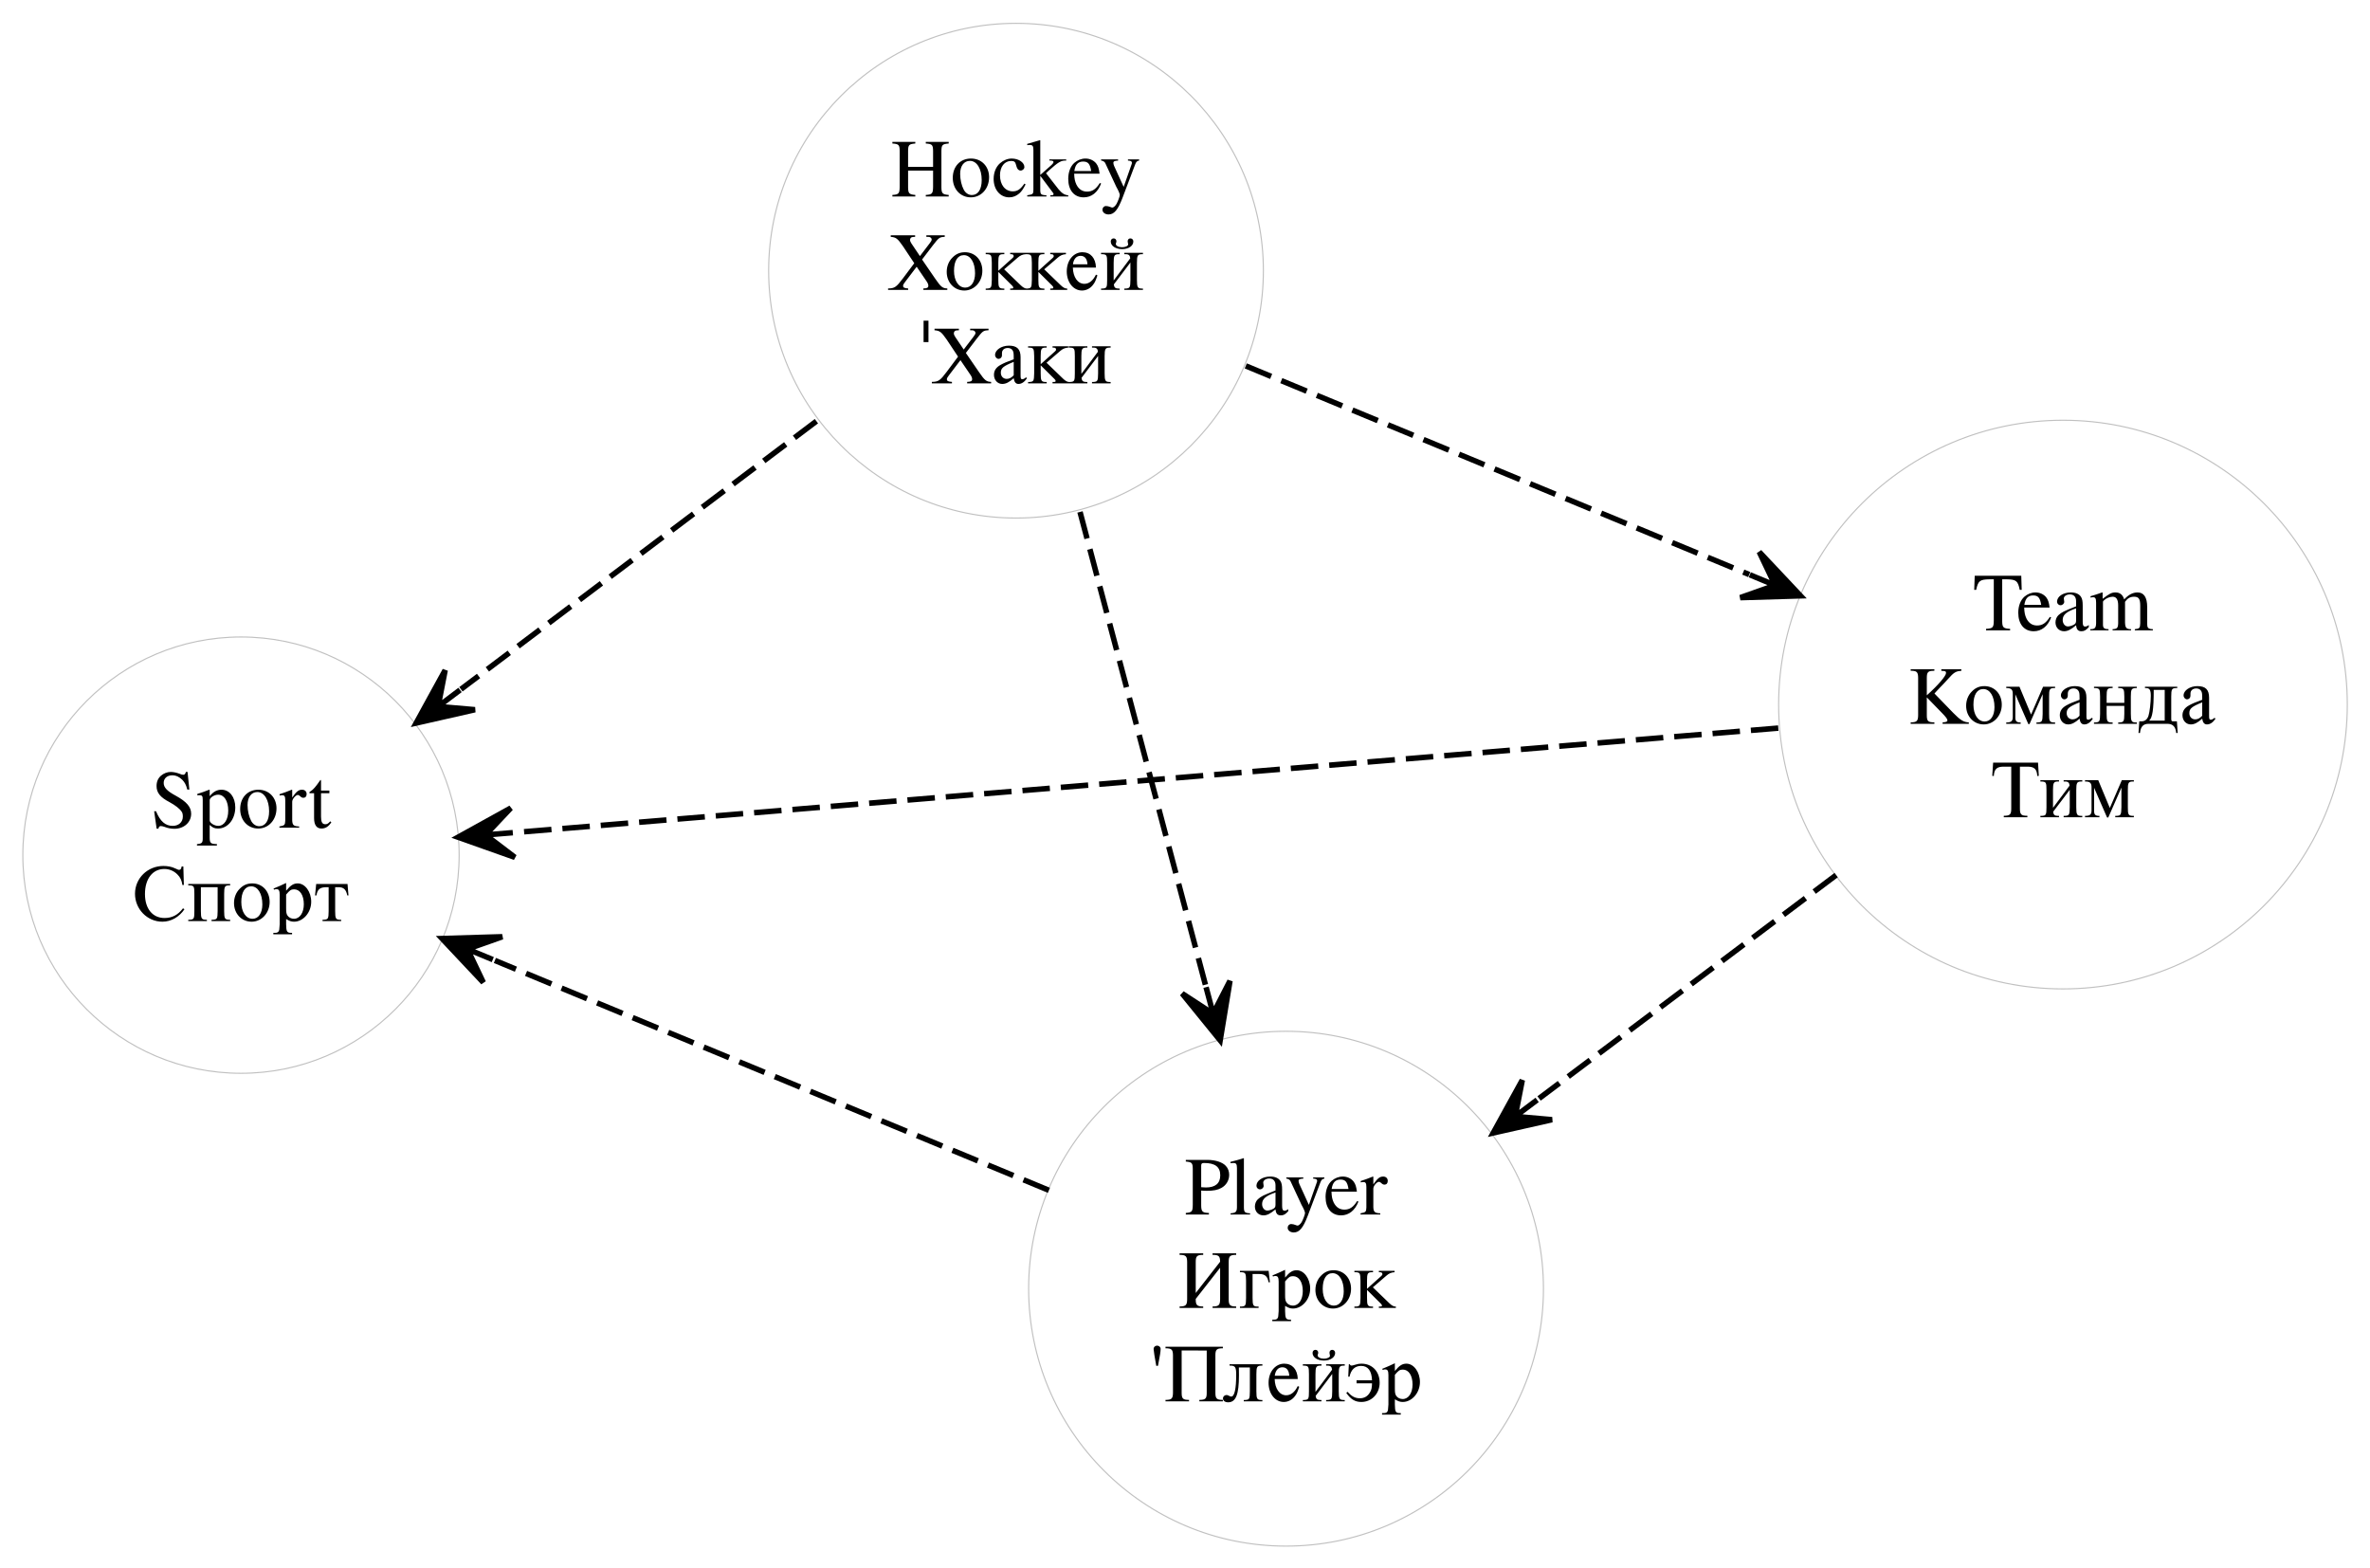
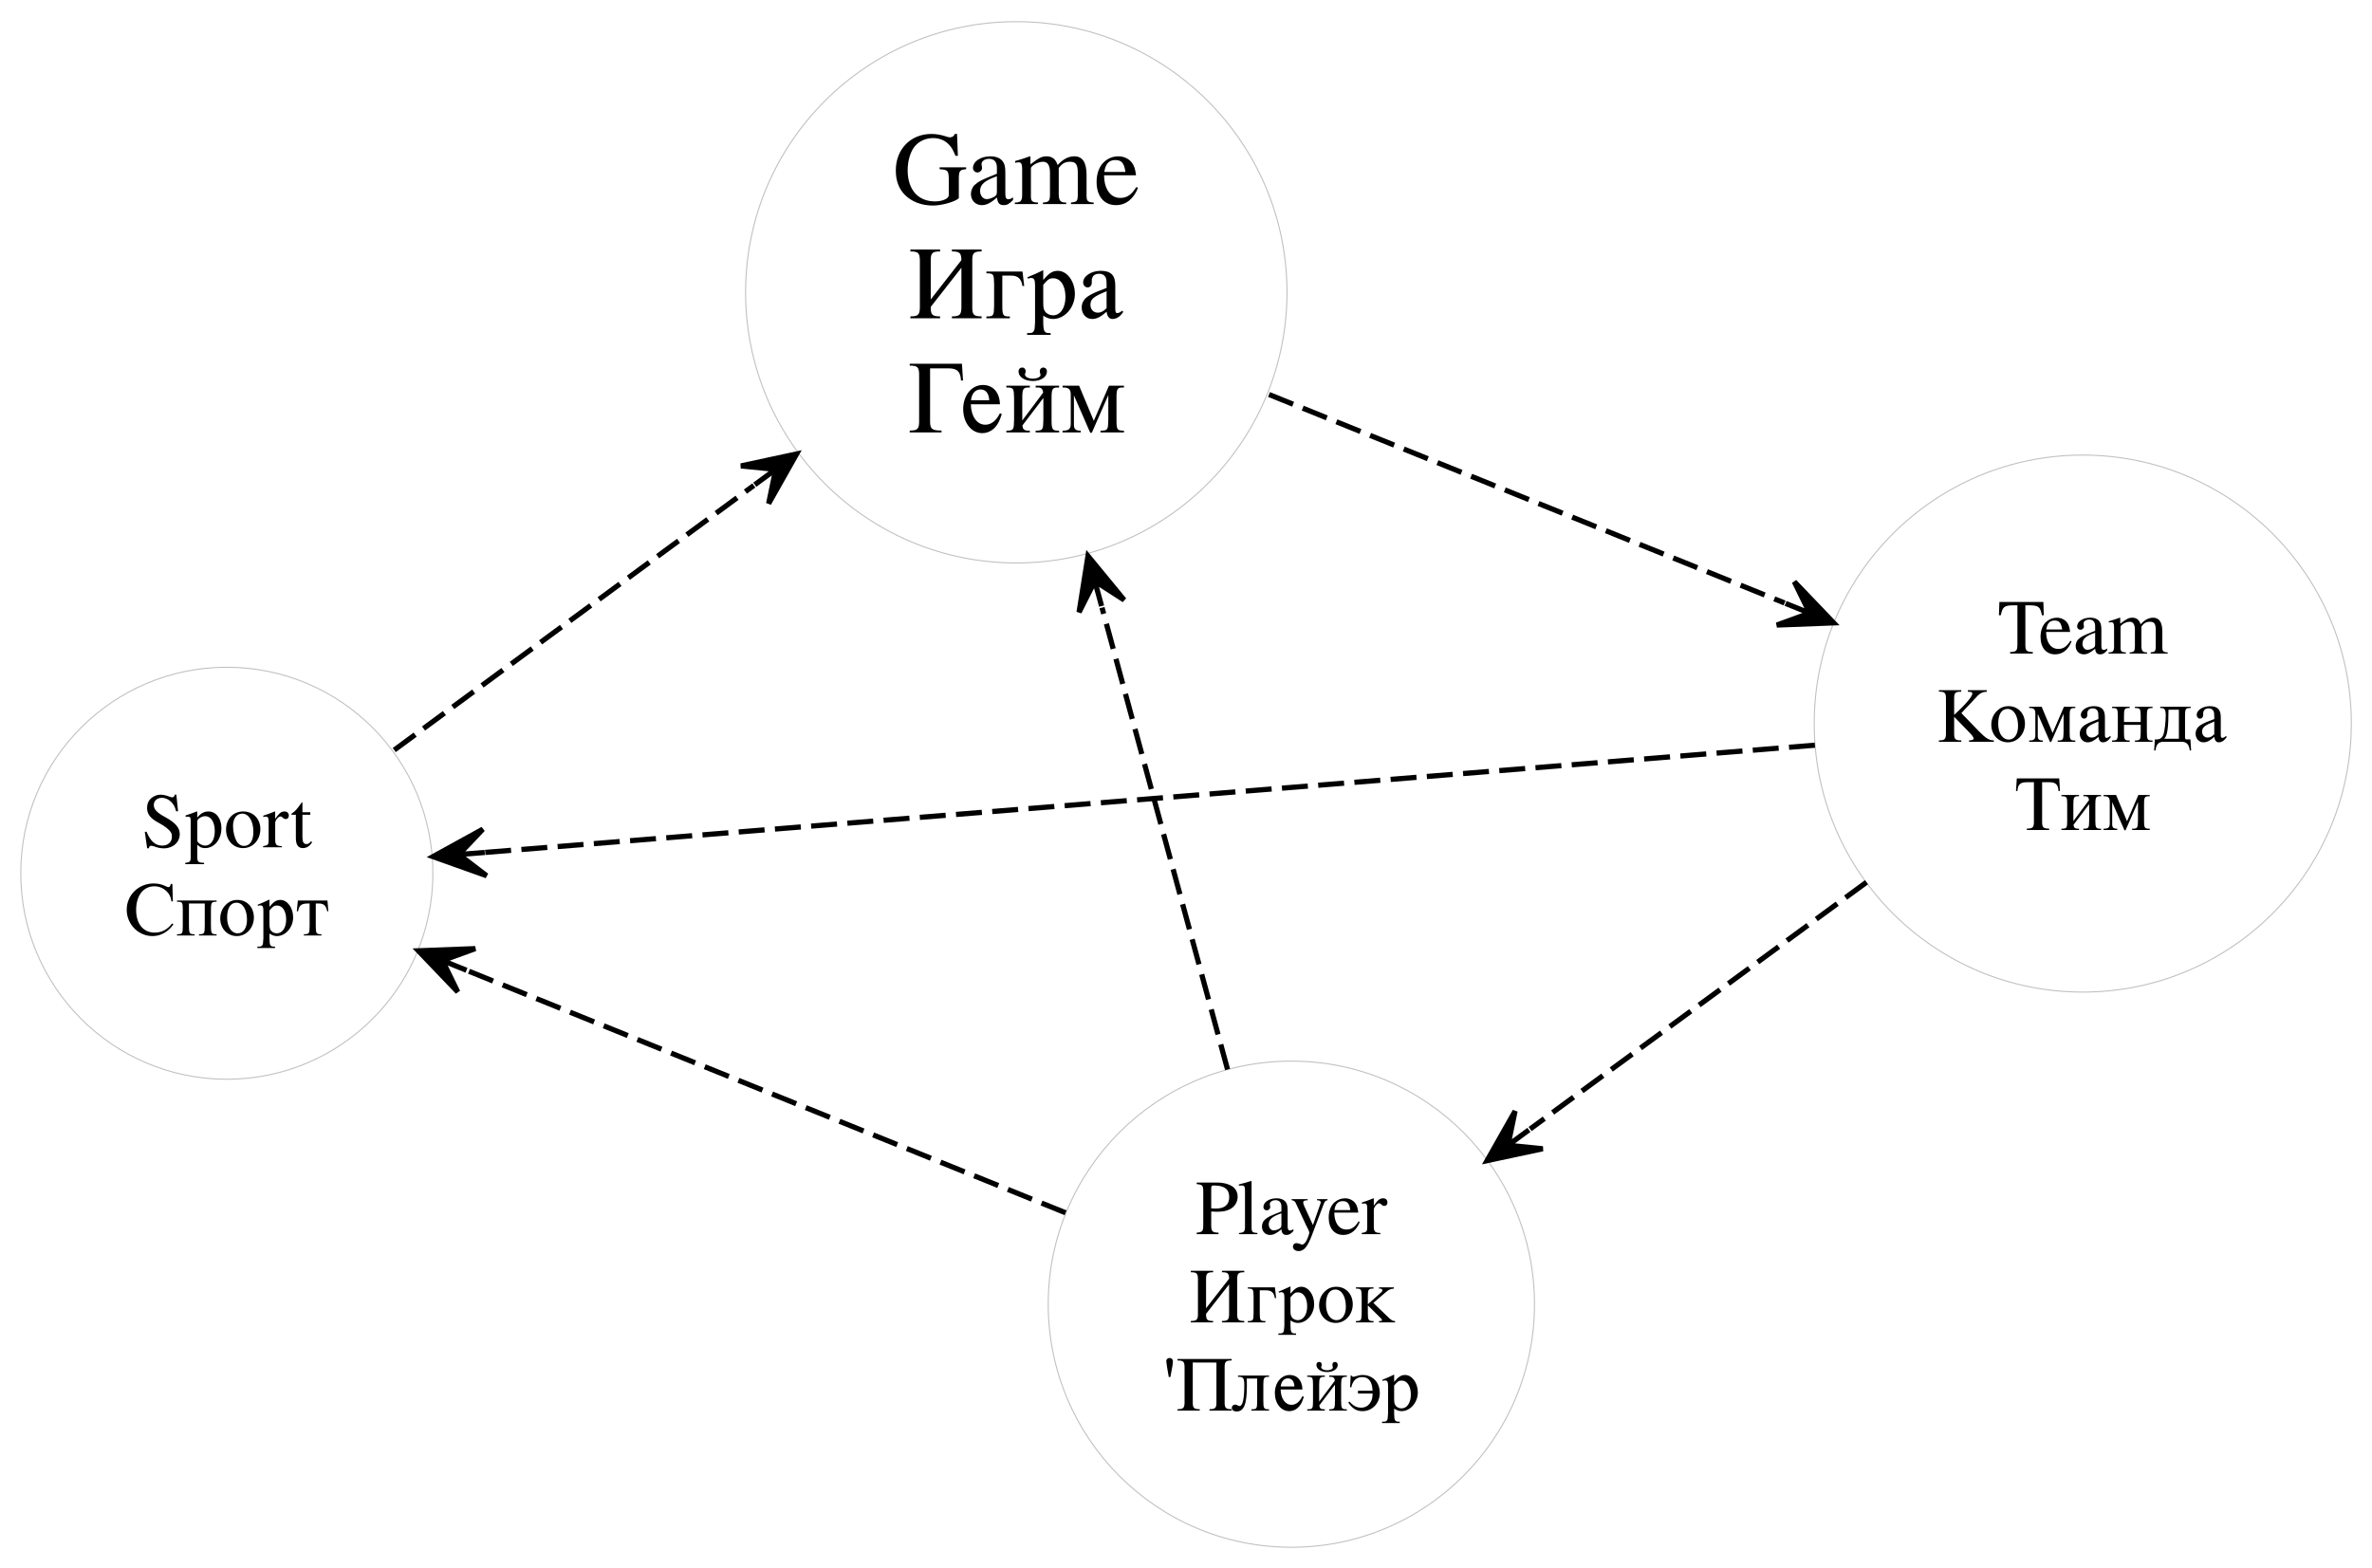
- <svg xmlns="http://www.w3.org/2000/svg" xmlns:xlink="http://www.w3.org/1999/xlink" width="431pt" height="285pt" viewBox="0.00 0.00 430.75 285.17">
-   <g id="graph0" class="graph" transform="scale(1 1) rotate(0) translate(4 281.1651)">
+ <svg xmlns="http://www.w3.org/2000/svg" xmlns:xlink="http://www.w3.org/1999/xlink" width="457pt" height="302pt" viewBox="0.00 0.00 456.77 301.98">
+   <g id="graph0" class="graph" transform="scale(1 1) rotate(0) translate(4 297.9819)">
    <g id="node1" class="node root ">
      <g id="a_node1">
        <a xlink:href="javascript:history.back()" xlink:title="Спорт" target="_top">
-           <ellipse fill="none" stroke="#c0c0c0" stroke-width=".2" cx="39.598" cy="-125.561" rx="39.696" ry="39.696" />
-           <text text-anchor="middle" x="39.598" y="-130.56" font-family="Times,serif" font-size="15.00" fill="#000000">Sport</text>
-           <text text-anchor="middle" x="39.598" y="-113.561" font-family="Times,serif" font-size="15.00" fill="#000000">Спорт</text>
+           <ellipse fill="none" stroke="#c0c0c0" stroke-width=".2" cx="39.598" cy="-129.711" rx="39.696" ry="39.696" />
+           <text text-anchor="middle" x="39.598" y="-134.711" font-family="Times,serif" font-size="15.00" fill="#000000">Sport</text>
+           <text text-anchor="middle" x="39.598" y="-117.711" font-family="Times,serif" font-size="15.00" fill="#000000">Спорт</text>
        </a>
      </g>
+     </g>
+     <g id="node4" class="node has-pronunciation">
+       <g id="a_node4">
+         <a xlink:href="../game.html" xlink:title="Игра" target="_top">
+           <ellipse fill="none" stroke="#c0c0c0" stroke-width=".2" cx="191.691" cy="-241.656" rx="52.152" ry="52.152" />
+           <text text-anchor="middle" x="191.691" y="-258.656" font-family="Times,serif" font-size="20.00" fill="#000000">Game</text>
+           <text text-anchor="middle" x="191.691" y="-236.656" font-family="Times,serif" font-size="20.00" fill="#000000">Игра</text>
+           <text text-anchor="middle" x="191.691" y="-214.656" font-family="Times,serif" font-size="20.00" fill="#000000">Гейм</text>
+         </a>
+       </g>
+     </g>
+     <g id="edge6" class="edge">
+       <path fill="none" stroke="#000000" stroke-dasharray="5,2" d="M71.853,-153.452C91.967,-168.256 118.282,-187.625 141.127,-204.439" />
+       <polygon fill="#000000" stroke="#000000" points="149.369,-210.506 138.648,-208.202 145.342,-207.542 141.315,-204.578 141.315,-204.578 141.315,-204.578 145.342,-207.542 143.983,-200.954 149.369,-210.506 149.369,-210.506" />
    </g>
    <g id="node2" class="node has-pronunciation">
      <g id="a_node2">
        <a xlink:href="../team.html" xlink:title="Команда" target="_top">
-           <ellipse fill="none" stroke="#c0c0c0" stroke-width=".2" cx="371.135" cy="-152.957" rx="51.738" ry="51.738" />
-           <text text-anchor="middle" x="371.135" y="-166.457" font-family="Times,serif" font-size="15.00" fill="#000000">Team</text>
-           <text text-anchor="middle" x="371.135" y="-149.457" font-family="Times,serif" font-size="15.00" fill="#000000">Команда</text>
-           <text text-anchor="middle" x="371.135" y="-132.457" font-family="Times,serif" font-size="15.00" fill="#000000">Тим</text>
+           <ellipse fill="none" stroke="#c0c0c0" stroke-width=".2" cx="397.15" cy="-158.549" rx="51.738" ry="51.738" />
+           <text text-anchor="middle" x="397.15" y="-172.049" font-family="Times,serif" font-size="15.00" fill="#000000">Team</text>
+           <text text-anchor="middle" x="397.15" y="-155.049" font-family="Times,serif" font-size="15.00" fill="#000000">Команда</text>
+           <text text-anchor="middle" x="397.15" y="-138.049" font-family="Times,serif" font-size="15.00" fill="#000000">Тим</text>
        </a>
      </g>
    </g>
    <g id="edge4" class="edge">
-       <path fill="none" stroke="#000000" stroke-dasharray="5,2" d="M319.332,-148.676C256.494,-143.484 151.309,-134.792 89.391,-129.675" />
-       <polygon fill="#000000" stroke="#000000" points="79.096,-128.824 89.432,-125.163 84.079,-129.236 89.061,-129.648 89.061,-129.648 89.061,-129.648 84.079,-129.236 88.691,-134.133 79.096,-128.824 79.096,-128.824" />
+       <path fill="none" stroke="#000000" stroke-dasharray="5,2" d="M345.541,-154.386C277.019,-148.86 156.822,-139.166 89.284,-133.718" />
+       <polygon fill="#000000" stroke="#000000" points="79.314,-132.914 89.643,-129.233 84.297,-133.316 89.281,-133.718 89.281,-133.718 89.281,-133.718 84.297,-133.316 88.919,-138.204 79.314,-132.914 79.314,-132.914" />
    </g>
    <g id="node3" class="node has-pronunciation">
      <g id="a_node3">
        <a xlink:href="../player.html" xlink:title="Игрок" target="_top">
-           <ellipse fill="none" stroke="#c0c0c0" stroke-width=".2" cx="229.761" cy="-46.669" rx="46.839" ry="46.839" />
-           <text text-anchor="middle" x="229.761" y="-60.169" font-family="Times,serif" font-size="15.00" fill="#000000">Player</text>
-           <text text-anchor="middle" x="229.761" y="-43.169" font-family="Times,serif" font-size="15.00" fill="#000000">Игрок</text>
-           <text text-anchor="middle" x="229.761" y="-26.169" font-family="Times,serif" font-size="15.00" fill="#000000">'Плейэр</text>
+           <ellipse fill="none" stroke="#c0c0c0" stroke-width=".2" cx="244.683" cy="-46.669" rx="46.839" ry="46.839" />
+           <text text-anchor="middle" x="244.683" y="-60.169" font-family="Times,serif" font-size="15.00" fill="#000000">Player</text>
+           <text text-anchor="middle" x="244.683" y="-43.169" font-family="Times,serif" font-size="15.00" fill="#000000">Игрок</text>
+           <text text-anchor="middle" x="244.683" y="-26.169" font-family="Times,serif" font-size="15.00" fill="#000000">'Плейэр</text>
        </a>
      </g>
    </g>
    <g id="edge1" class="edge">
-       <path fill="none" stroke="#000000" stroke-dasharray="5,2" d="M329.863,-121.928C312.914,-109.185 293.218,-94.377 275.803,-81.285" />
-       <polygon fill="#000000" stroke="#000000" points="267.459,-75.011 278.157,-77.424 271.456,-78.016 275.452,-81.021 275.452,-81.021 275.452,-81.021 271.456,-78.016 272.748,-84.618 267.459,-75.011 267.459,-75.011" />
+       <path fill="none" stroke="#000000" stroke-dasharray="5,2" d="M355.488,-127.977C335.417,-113.249 311.291,-95.545 290.682,-80.423" />
+       <polygon fill="#000000" stroke="#000000" points="282.384,-74.334 293.108,-76.622 286.415,-77.292 290.446,-80.25 290.446,-80.25 290.446,-80.25 286.415,-77.292 287.784,-83.878 282.384,-74.334 282.384,-74.334" />
    </g>
    <g id="edge5" class="edge">
-       <path fill="none" stroke="#000000" stroke-dasharray="5,2" d="M186.61,-64.571C156.55,-77.041 116.501,-93.656 85.796,-106.395" />
-       <polygon fill="#000000" stroke="#000000" points="76.179,-110.384 83.691,-102.396 80.797,-108.468 85.416,-106.552 85.416,-106.552 85.416,-106.552 80.797,-108.468 87.14,-110.709 76.179,-110.384 76.179,-110.384" />
-     </g>
-     <g id="node4" class="node has-pronunciation">
-       <g id="a_node4">
-         <a xlink:href="../hockey.html" xlink:title="Хоккей" target="_top">
-           <ellipse fill="none" stroke="#c0c0c0" stroke-width=".2" cx="180.625" cy="-231.91" rx="45.011" ry="45.011" />
-           <text text-anchor="middle" x="180.625" y="-245.41" font-family="Times,serif" font-size="15.00" fill="#000000">Hockey</text>
-           <text text-anchor="middle" x="180.625" y="-228.41" font-family="Times,serif" font-size="15.00" fill="#000000">Хоккей</text>
-           <text text-anchor="middle" x="180.625" y="-211.41" font-family="Times,serif" font-size="15.00" fill="#000000">ˈХаки</text>
-         </a>
-       </g>
-     </g>
-     <g id="edge6" class="edge">
-       <path fill="none" stroke="#000000" stroke-dasharray="5,2" d="M144.307,-204.523C124.51,-189.593 99.968,-171.086 79.62,-155.742" />
-       <polygon fill="#000000" stroke="#000000" points="71.473,-149.597 82.166,-152.025 75.465,-152.608 79.457,-155.618 79.457,-155.618 79.457,-155.618 75.465,-152.608 76.747,-159.211 71.473,-149.597 71.473,-149.597" />
+       <path fill="none" stroke="#000000" stroke-dasharray="5,2" d="M201.19,-64.28C167.335,-77.988 120.454,-96.971 85.904,-110.961" />
+       <polygon fill="#000000" stroke="#000000" points="76.507,-114.766 84.087,-106.842 81.142,-112.889 85.776,-111.013 85.776,-111.013 85.776,-111.013 81.142,-112.889 87.465,-115.184 76.507,-114.766 76.507,-114.766" />
    </g>
    <g id="edge2" class="edge">
-       <path fill="none" stroke="#000000" stroke-dasharray="5,2" d="M222.433,-214.584C249.316,-203.442 284.596,-188.821 314.045,-176.617" />
-       <polygon fill="#000000" stroke="#000000" points="323.384,-172.746 315.868,-180.732 318.765,-174.661 314.146,-176.575 314.146,-176.575 314.146,-176.575 318.765,-174.661 312.423,-172.418 323.384,-172.746 323.384,-172.746" />
+       <path fill="none" stroke="#000000" stroke-dasharray="5,2" d="M232.393,-91.893C225.2,-118.361 216.023,-152.125 208.205,-180.892" />
+       <polygon fill="#000000" stroke="#000000" points="205.502,-190.839 203.782,-180.009 206.813,-186.014 208.125,-181.189 208.125,-181.189 208.125,-181.189 206.813,-186.014 212.467,-182.369 205.502,-190.839 205.502,-190.839" />
    </g>
    <g id="edge3" class="edge">
-       <path fill="none" stroke="#000000" stroke-dasharray="5,2" d="M192.27,-188.011C199.119,-162.188 207.842,-129.302 215.15,-101.75" />
-       <polygon fill="#000000" stroke="#000000" points="217.773,-91.864 219.559,-102.683 216.491,-96.697 215.209,-101.53 215.209,-101.53 215.209,-101.53 216.491,-96.697 210.859,-100.376 217.773,-91.864 217.773,-91.864" />
+       <path fill="none" stroke="#000000" stroke-dasharray="5,2" d="M240.382,-221.961C270.171,-209.911 308.435,-194.434 339.702,-181.786" />
+       <polygon fill="#000000" stroke="#000000" points="349.164,-177.959 341.581,-185.881 344.528,-179.834 339.893,-181.709 339.893,-181.709 339.893,-181.709 344.528,-179.834 338.206,-177.537 349.164,-177.959 349.164,-177.959" />
    </g>
  </g>
</svg>
